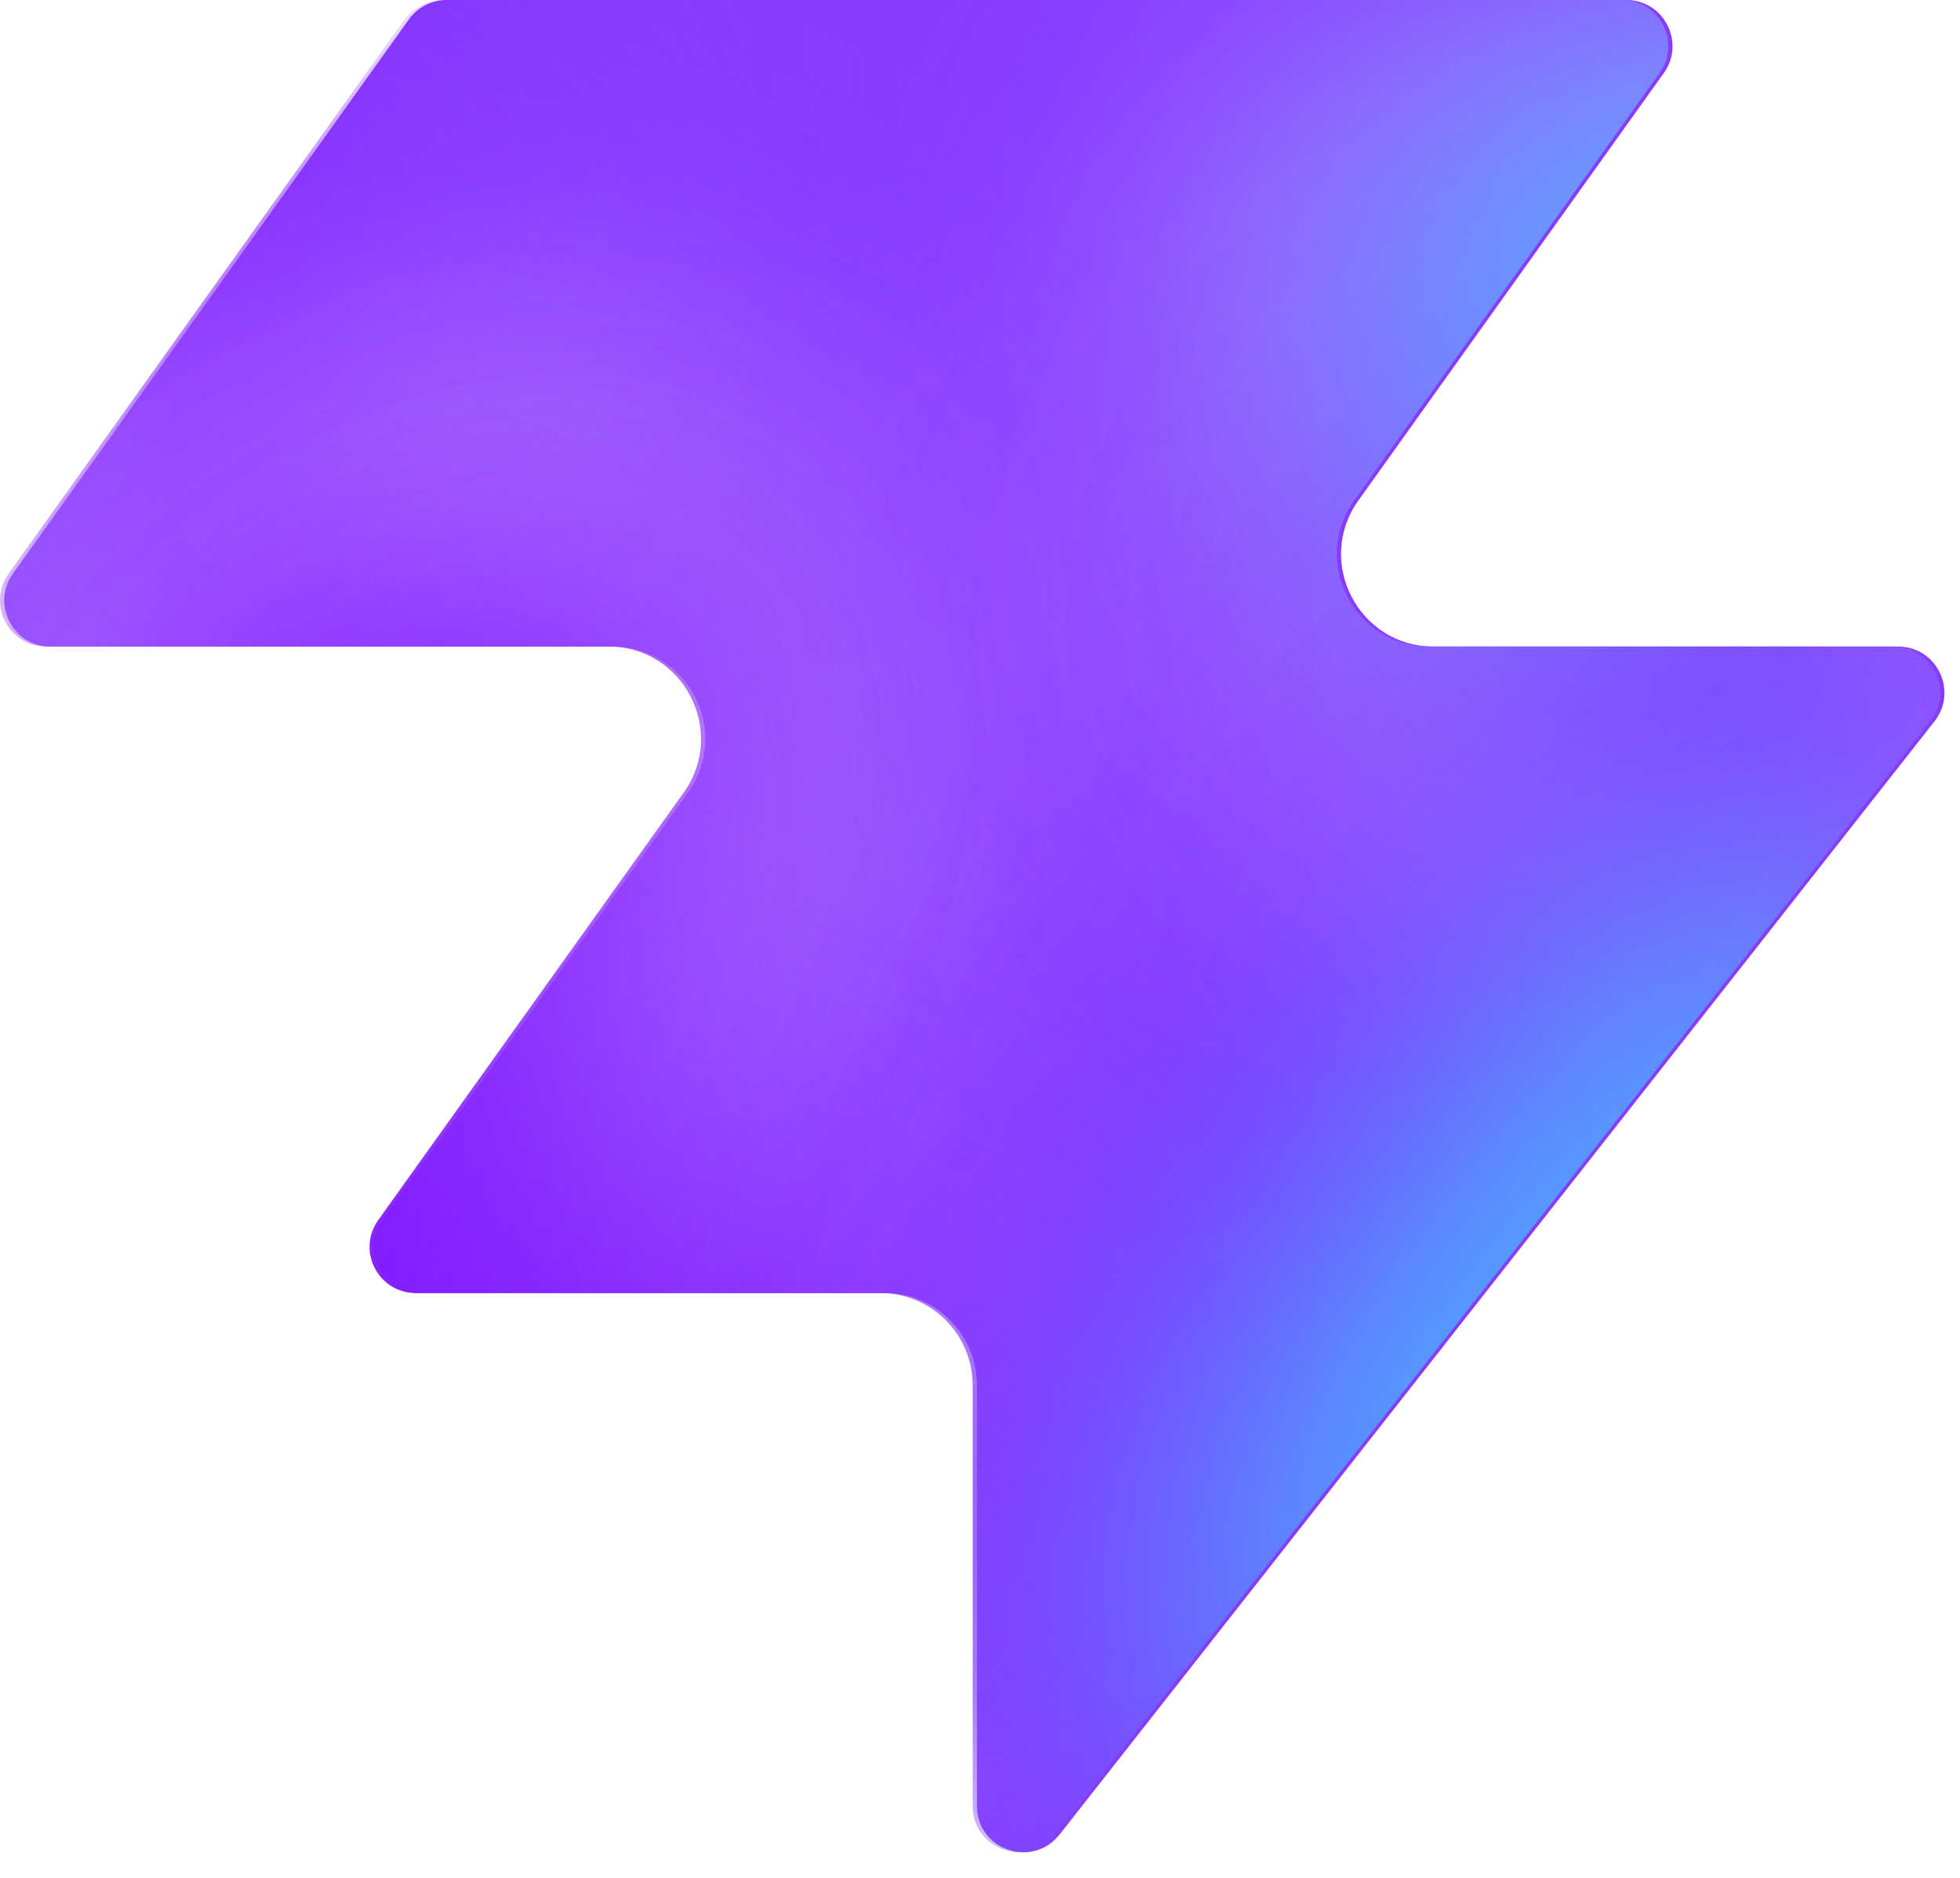
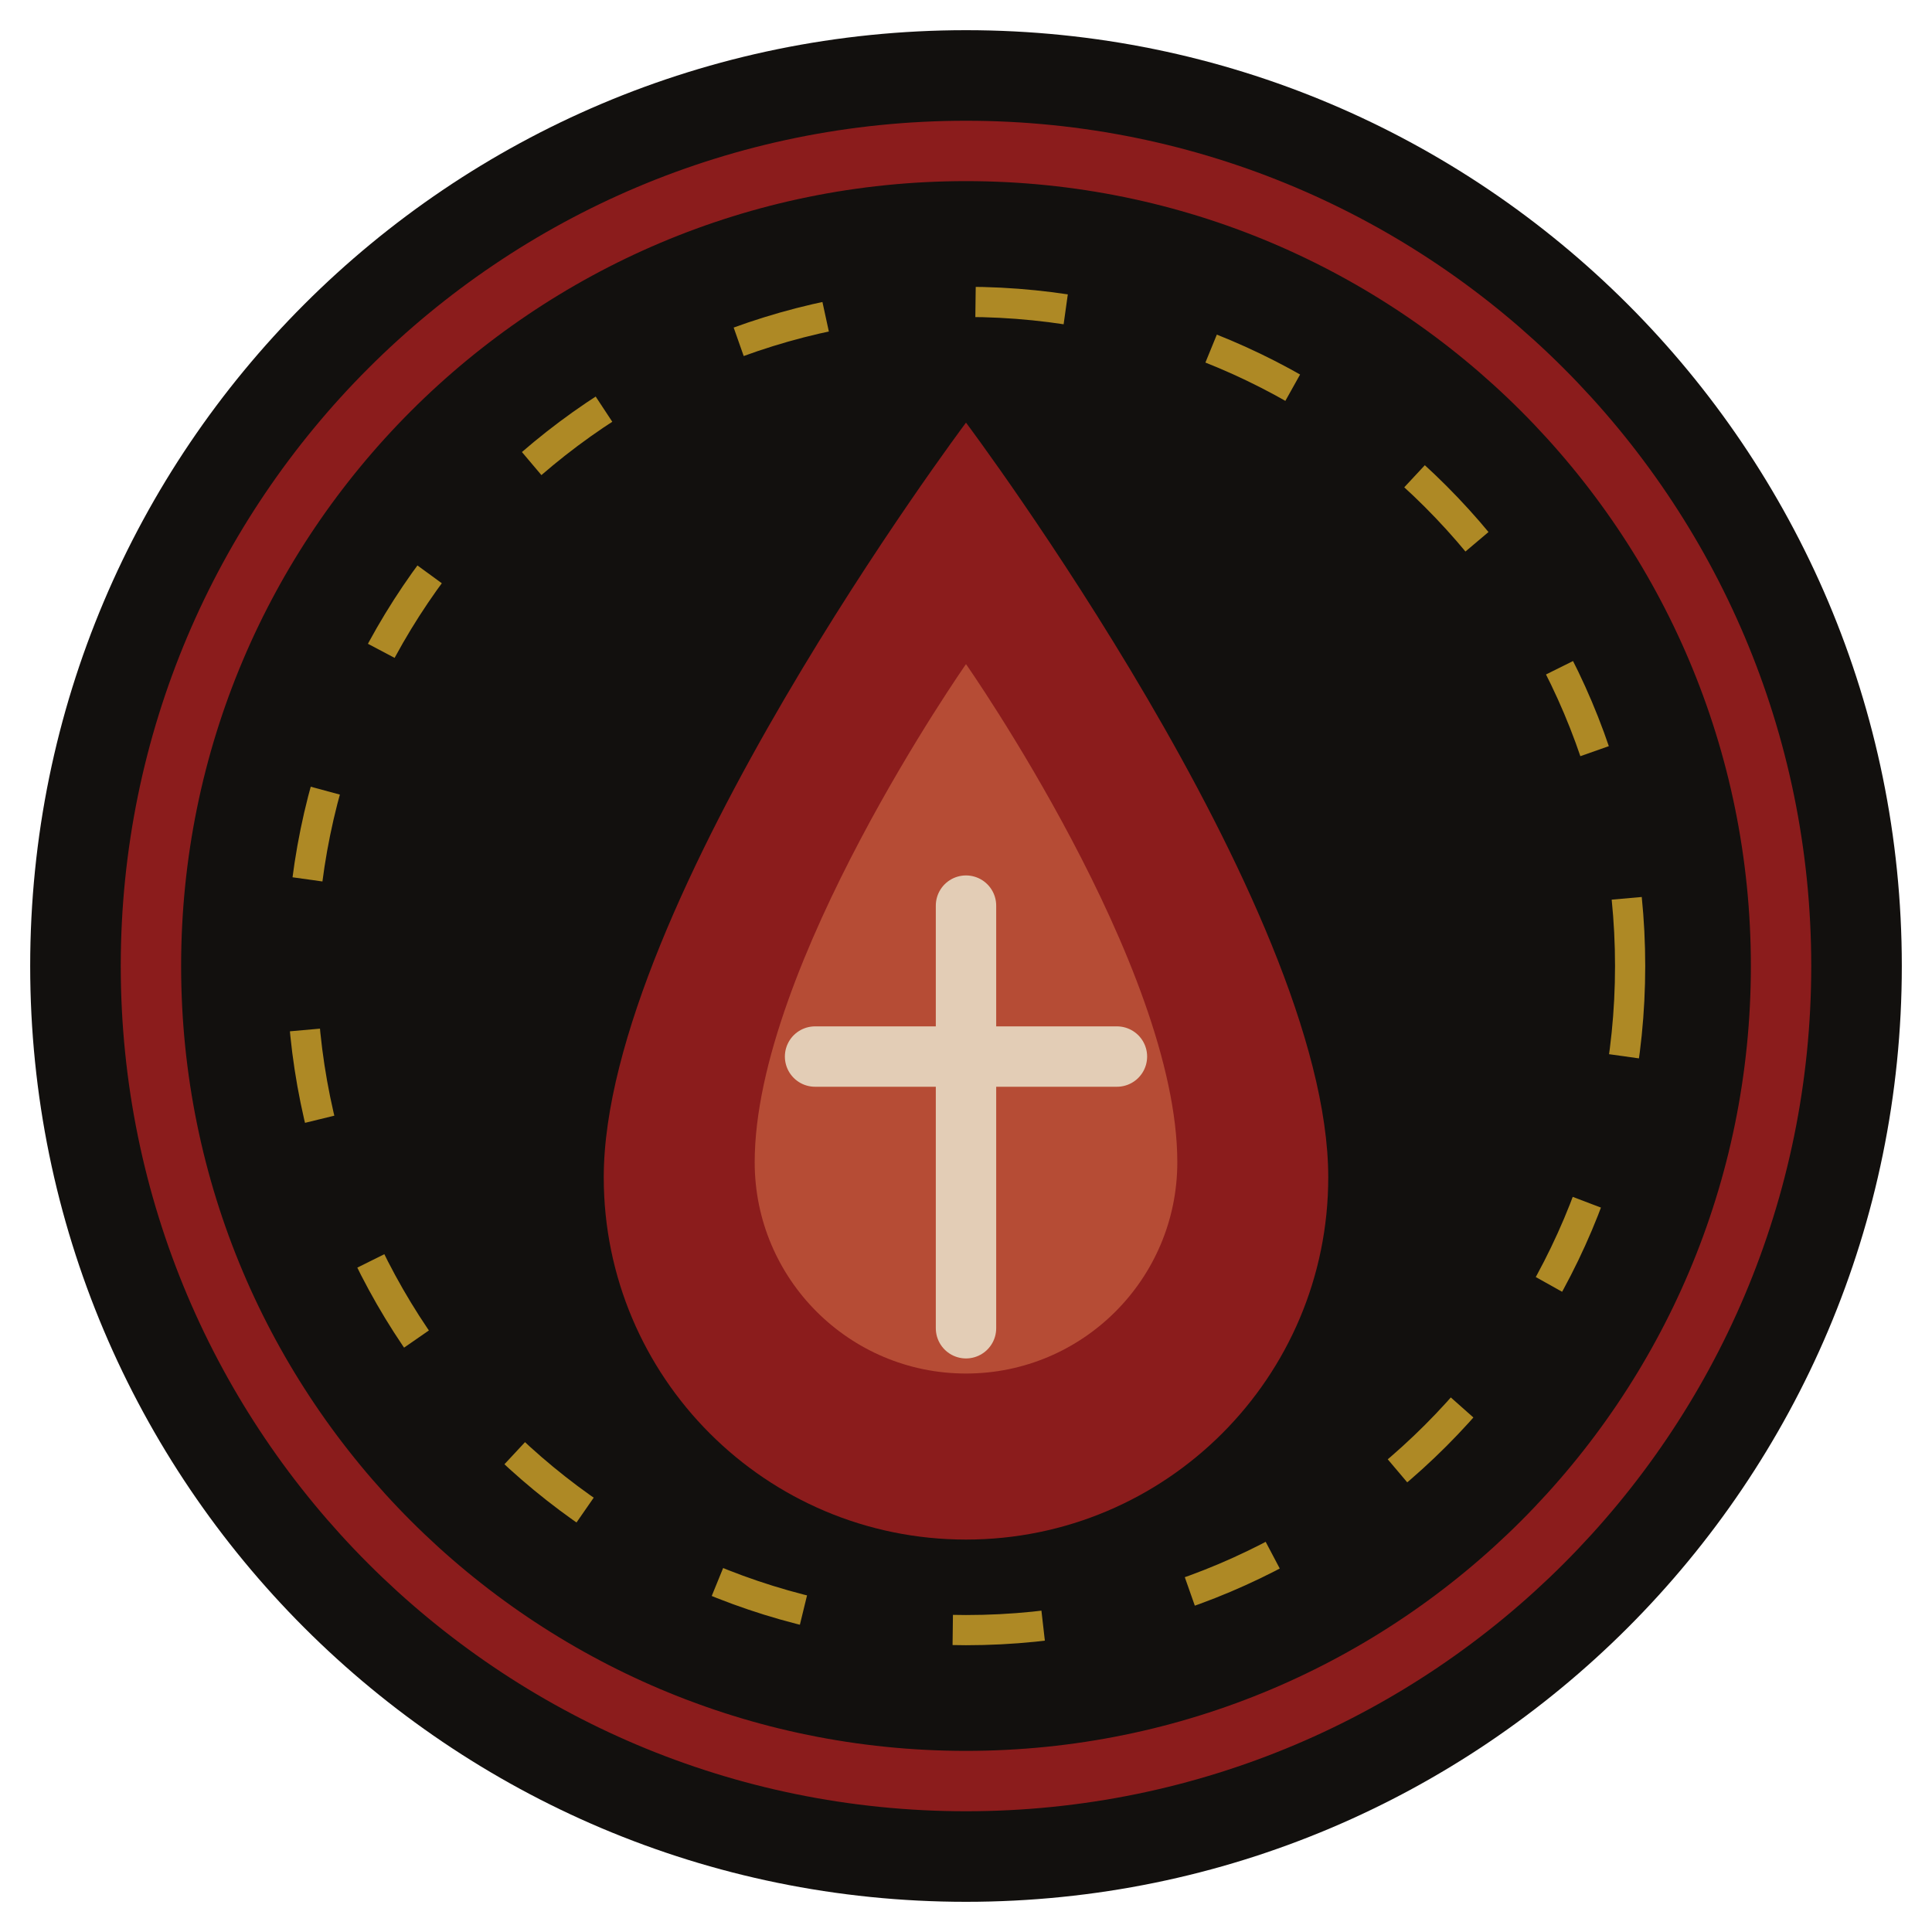
- <svg xmlns="http://www.w3.org/2000/svg" width="48" height="46" fill="none" viewBox="0 0 48 46">
-   <path fill="#863bff" d="M25.946 44.938c-.664.845-2.021.375-2.021-.698V33.937a2.26 2.26 0 0 0-2.262-2.262H10.287c-.92 0-1.456-1.04-.92-1.788l7.48-10.471c1.07-1.497 0-3.578-1.842-3.578H1.237c-.92 0-1.456-1.04-.92-1.788L10.013.474c.214-.297.556-.474.92-.474h28.894c.92 0 1.456 1.04.92 1.788l-7.48 10.471c-1.07 1.498 0 3.579 1.842 3.579h11.377c.943 0 1.473 1.088.89 1.83L25.947 44.94z" style="fill:#863bff;fill:color(display-p3 .525 .23 1);fill-opacity:1" />
-   <mask id="a" width="48" height="46" x="0" y="0" maskUnits="userSpaceOnUse" style="mask-type:alpha">
-     <path fill="#000" d="M25.842 44.938c-.664.844-2.021.375-2.021-.698V33.937a2.26 2.26 0 0 0-2.262-2.262H10.183c-.92 0-1.456-1.04-.92-1.788l7.48-10.471c1.07-1.498 0-3.579-1.842-3.579H1.133c-.92 0-1.456-1.04-.92-1.787L9.91.473c.214-.297.556-.474.92-.474h28.894c.92 0 1.456 1.04.92 1.788l-7.48 10.471c-1.07 1.498 0 3.578 1.842 3.578h11.377c.943 0 1.473 1.088.89 1.832L25.843 44.94z" style="fill:#000;fill-opacity:1" />
-   </mask>
-   <g mask="url(#a)">
-     <g filter="url(#b)">
-       <ellipse cx="5.508" cy="14.704" fill="#ede6ff" rx="5.508" ry="14.704" style="fill:#ede6ff;fill:color(display-p3 .927 .903 1);fill-opacity:1" transform="matrix(.00324 1 1 -.00324 -4.47 31.516)" />
-     </g>
-     <g filter="url(#c)">
-       <ellipse cx="10.399" cy="29.851" fill="#ede6ff" rx="10.399" ry="29.851" style="fill:#ede6ff;fill:color(display-p3 .927 .903 1);fill-opacity:1" transform="matrix(.00324 1 1 -.00324 -39.328 7.883)" />
-     </g>
-     <g filter="url(#d)">
-       <ellipse cx="5.508" cy="30.487" fill="#7e14ff" rx="5.508" ry="30.487" style="fill:#7e14ff;fill:color(display-p3 .492 .077 1);fill-opacity:1" transform="rotate(89.814 -25.913 -14.639)scale(1 -1)" />
-     </g>
-     <g filter="url(#e)">
-       <ellipse cx="5.508" cy="30.599" fill="#7e14ff" rx="5.508" ry="30.599" style="fill:#7e14ff;fill:color(display-p3 .492 .077 1);fill-opacity:1" transform="rotate(89.814 -32.644 -3.334)scale(1 -1)" />
-     </g>
-     <g filter="url(#f)">
-       <ellipse cx="5.508" cy="30.599" fill="#7e14ff" rx="5.508" ry="30.599" style="fill:#7e14ff;fill:color(display-p3 .492 .077 1);fill-opacity:1" transform="matrix(.00324 1 1 -.00324 -34.34 30.47)" />
-     </g>
-     <g filter="url(#g)">
-       <ellipse cx="14.072" cy="22.078" fill="#ede6ff" rx="14.072" ry="22.078" style="fill:#ede6ff;fill:color(display-p3 .927 .903 1);fill-opacity:1" transform="rotate(93.35 24.506 48.493)scale(-1 1)" />
-     </g>
-     <g filter="url(#h)">
-       <ellipse cx="3.47" cy="21.501" fill="#7e14ff" rx="3.47" ry="21.501" style="fill:#7e14ff;fill:color(display-p3 .492 .077 1);fill-opacity:1" transform="rotate(89.009 28.708 47.59)scale(-1 1)" />
-     </g>
-     <g filter="url(#i)">
-       <ellipse cx="3.47" cy="21.501" fill="#7e14ff" rx="3.47" ry="21.501" style="fill:#7e14ff;fill:color(display-p3 .492 .077 1);fill-opacity:1" transform="rotate(89.009 28.708 47.59)scale(-1 1)" />
-     </g>
-     <g filter="url(#j)">
-       <ellipse cx=".387" cy="8.972" fill="#7e14ff" rx="4.407" ry="29.108" style="fill:#7e14ff;fill:color(display-p3 .492 .077 1);fill-opacity:1" transform="rotate(39.51 .387 8.972)" />
-     </g>
-     <g filter="url(#k)">
-       <ellipse cx="47.523" cy="-6.092" fill="#7e14ff" rx="4.407" ry="29.108" style="fill:#7e14ff;fill:color(display-p3 .492 .077 1);fill-opacity:1" transform="rotate(37.892 47.523 -6.092)" />
-     </g>
-     <g filter="url(#l)">
-       <ellipse cx="41.412" cy="6.333" fill="#47bfff" rx="5.971" ry="9.665" style="fill:#47bfff;fill:color(display-p3 .28 .748 1);fill-opacity:1" transform="rotate(37.892 41.412 6.333)" />
-     </g>
-     <g filter="url(#m)">
-       <ellipse cx="-1.879" cy="38.332" fill="#7e14ff" rx="4.407" ry="29.108" style="fill:#7e14ff;fill:color(display-p3 .492 .077 1);fill-opacity:1" transform="rotate(37.892 -1.88 38.332)" />
-     </g>
-     <g filter="url(#n)">
-       <ellipse cx="-1.879" cy="38.332" fill="#7e14ff" rx="4.407" ry="29.108" style="fill:#7e14ff;fill:color(display-p3 .492 .077 1);fill-opacity:1" transform="rotate(37.892 -1.88 38.332)" />
-     </g>
-     <g filter="url(#o)">
-       <ellipse cx="35.651" cy="29.907" fill="#7e14ff" rx="4.407" ry="29.108" style="fill:#7e14ff;fill:color(display-p3 .492 .077 1);fill-opacity:1" transform="rotate(37.892 35.651 29.907)" />
-     </g>
-     <g filter="url(#p)">
-       <ellipse cx="38.418" cy="32.4" fill="#47bfff" rx="5.971" ry="15.297" style="fill:#47bfff;fill:color(display-p3 .28 .748 1);fill-opacity:1" transform="rotate(37.892 38.418 32.4)" />
-     </g>
-   </g>
-   <defs>
-     <filter id="b" width="60.045" height="41.654" x="-19.77" y="16.149" color-interpolation-filters="sRGB" filterUnits="userSpaceOnUse">
-       <feFlood flood-opacity="0" result="BackgroundImageFix" />
-       <feBlend in="SourceGraphic" in2="BackgroundImageFix" result="shape" />
-       <feGaussianBlur result="effect1_foregroundBlur_2002_17158" stdDeviation="7.659" />
-     </filter>
-     <filter id="c" width="90.34" height="51.437" x="-54.613" y="-7.533" color-interpolation-filters="sRGB" filterUnits="userSpaceOnUse">
-       <feFlood flood-opacity="0" result="BackgroundImageFix" />
-       <feBlend in="SourceGraphic" in2="BackgroundImageFix" result="shape" />
-       <feGaussianBlur result="effect1_foregroundBlur_2002_17158" stdDeviation="7.659" />
-     </filter>
-     <filter id="d" width="79.355" height="29.4" x="-49.64" y="2.03" color-interpolation-filters="sRGB" filterUnits="userSpaceOnUse">
-       <feFlood flood-opacity="0" result="BackgroundImageFix" />
-       <feBlend in="SourceGraphic" in2="BackgroundImageFix" result="shape" />
-       <feGaussianBlur result="effect1_foregroundBlur_2002_17158" stdDeviation="4.596" />
-     </filter>
-     <filter id="e" width="79.579" height="29.4" x="-45.045" y="20.029" color-interpolation-filters="sRGB" filterUnits="userSpaceOnUse">
-       <feFlood flood-opacity="0" result="BackgroundImageFix" />
-       <feBlend in="SourceGraphic" in2="BackgroundImageFix" result="shape" />
-       <feGaussianBlur result="effect1_foregroundBlur_2002_17158" stdDeviation="4.596" />
-     </filter>
-     <filter id="f" width="79.579" height="29.4" x="-43.513" y="21.178" color-interpolation-filters="sRGB" filterUnits="userSpaceOnUse">
-       <feFlood flood-opacity="0" result="BackgroundImageFix" />
-       <feBlend in="SourceGraphic" in2="BackgroundImageFix" result="shape" />
-       <feGaussianBlur result="effect1_foregroundBlur_2002_17158" stdDeviation="4.596" />
-     </filter>
-     <filter id="g" width="74.749" height="58.852" x="15.756" y="-17.901" color-interpolation-filters="sRGB" filterUnits="userSpaceOnUse">
-       <feFlood flood-opacity="0" result="BackgroundImageFix" />
-       <feBlend in="SourceGraphic" in2="BackgroundImageFix" result="shape" />
-       <feGaussianBlur result="effect1_foregroundBlur_2002_17158" stdDeviation="7.659" />
-     </filter>
-     <filter id="h" width="61.377" height="25.362" x="23.548" y="2.284" color-interpolation-filters="sRGB" filterUnits="userSpaceOnUse">
-       <feFlood flood-opacity="0" result="BackgroundImageFix" />
-       <feBlend in="SourceGraphic" in2="BackgroundImageFix" result="shape" />
-       <feGaussianBlur result="effect1_foregroundBlur_2002_17158" stdDeviation="4.596" />
-     </filter>
-     <filter id="i" width="61.377" height="25.362" x="23.548" y="2.284" color-interpolation-filters="sRGB" filterUnits="userSpaceOnUse">
-       <feFlood flood-opacity="0" result="BackgroundImageFix" />
-       <feBlend in="SourceGraphic" in2="BackgroundImageFix" result="shape" />
-       <feGaussianBlur result="effect1_foregroundBlur_2002_17158" stdDeviation="4.596" />
-     </filter>
-     <filter id="j" width="56.045" height="63.649" x="-27.636" y="-22.853" color-interpolation-filters="sRGB" filterUnits="userSpaceOnUse">
-       <feFlood flood-opacity="0" result="BackgroundImageFix" />
-       <feBlend in="SourceGraphic" in2="BackgroundImageFix" result="shape" />
-       <feGaussianBlur result="effect1_foregroundBlur_2002_17158" stdDeviation="4.596" />
-     </filter>
-     <filter id="k" width="54.814" height="64.646" x="20.116" y="-38.415" color-interpolation-filters="sRGB" filterUnits="userSpaceOnUse">
-       <feFlood flood-opacity="0" result="BackgroundImageFix" />
-       <feBlend in="SourceGraphic" in2="BackgroundImageFix" result="shape" />
-       <feGaussianBlur result="effect1_foregroundBlur_2002_17158" stdDeviation="4.596" />
-     </filter>
-     <filter id="l" width="33.541" height="35.313" x="24.641" y="-11.323" color-interpolation-filters="sRGB" filterUnits="userSpaceOnUse">
-       <feFlood flood-opacity="0" result="BackgroundImageFix" />
-       <feBlend in="SourceGraphic" in2="BackgroundImageFix" result="shape" />
-       <feGaussianBlur result="effect1_foregroundBlur_2002_17158" stdDeviation="4.596" />
-     </filter>
-     <filter id="m" width="54.814" height="64.646" x="-29.286" y="6.009" color-interpolation-filters="sRGB" filterUnits="userSpaceOnUse">
-       <feFlood flood-opacity="0" result="BackgroundImageFix" />
-       <feBlend in="SourceGraphic" in2="BackgroundImageFix" result="shape" />
-       <feGaussianBlur result="effect1_foregroundBlur_2002_17158" stdDeviation="4.596" />
-     </filter>
-     <filter id="n" width="54.814" height="64.646" x="-29.286" y="6.009" color-interpolation-filters="sRGB" filterUnits="userSpaceOnUse">
-       <feFlood flood-opacity="0" result="BackgroundImageFix" />
-       <feBlend in="SourceGraphic" in2="BackgroundImageFix" result="shape" />
-       <feGaussianBlur result="effect1_foregroundBlur_2002_17158" stdDeviation="4.596" />
-     </filter>
-     <filter id="o" width="54.814" height="64.646" x="8.244" y="-2.416" color-interpolation-filters="sRGB" filterUnits="userSpaceOnUse">
-       <feFlood flood-opacity="0" result="BackgroundImageFix" />
-       <feBlend in="SourceGraphic" in2="BackgroundImageFix" result="shape" />
-       <feGaussianBlur result="effect1_foregroundBlur_2002_17158" stdDeviation="4.596" />
-     </filter>
-     <filter id="p" width="39.409" height="43.623" x="18.713" y="10.588" color-interpolation-filters="sRGB" filterUnits="userSpaceOnUse">
-       <feFlood flood-opacity="0" result="BackgroundImageFix" />
-       <feBlend in="SourceGraphic" in2="BackgroundImageFix" result="shape" />
-       <feGaussianBlur result="effect1_foregroundBlur_2002_17158" stdDeviation="4.596" />
-     </filter>
-   </defs>
+ <svg xmlns="http://www.w3.org/2000/svg" viewBox="0 0 64 64" width="64" height="64">
+   <circle cx="32" cy="32" r="31" fill="#12100e" />
+   <circle cx="32" cy="32" r="27" fill="none" stroke="#8b1c1c" stroke-width="2" />
+   <circle cx="32" cy="32" r="22" fill="none" stroke="#d4a82a" stroke-width="1" stroke-dasharray="3 5" opacity="0.8" />
+   <path d="M32 14 C32 14 44 30 44 39 A12 12 0 0 1 20 39 C20 30 32 14 32 14 Z" fill="#8b1c1c" />
+   <path d="M32 22 C32 22 39 32 39 38.5 A7 7 0 0 1 25 38.5 C25 32 32 22 32 22 Z" fill="#c45c3e" opacity="0.75" />
+   <path d="M32 30 v14 M27 35 h10" stroke="#e8dcc4" stroke-width="2" stroke-linecap="round" opacity="0.9" />
</svg>
